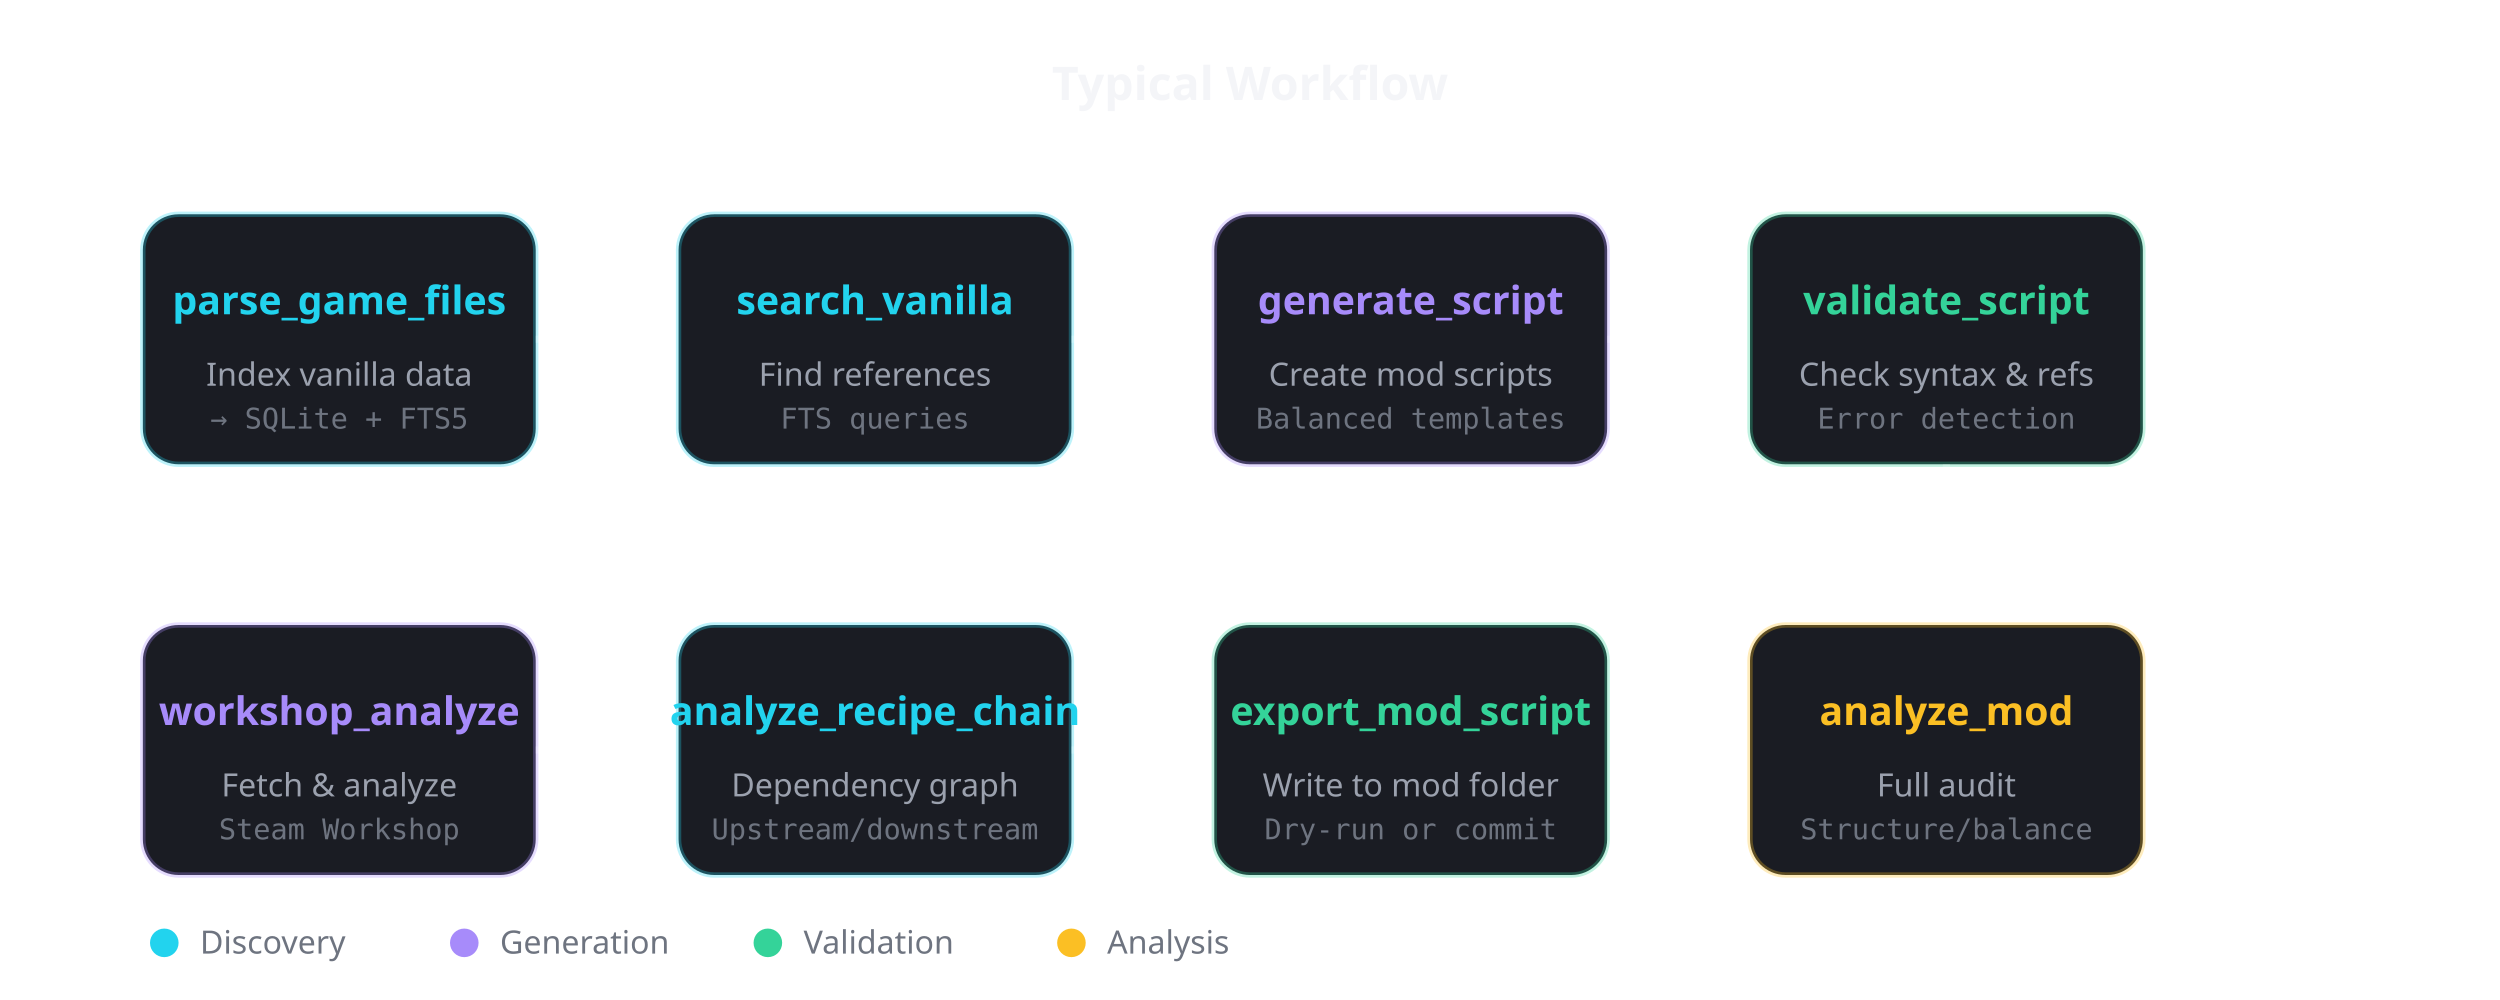
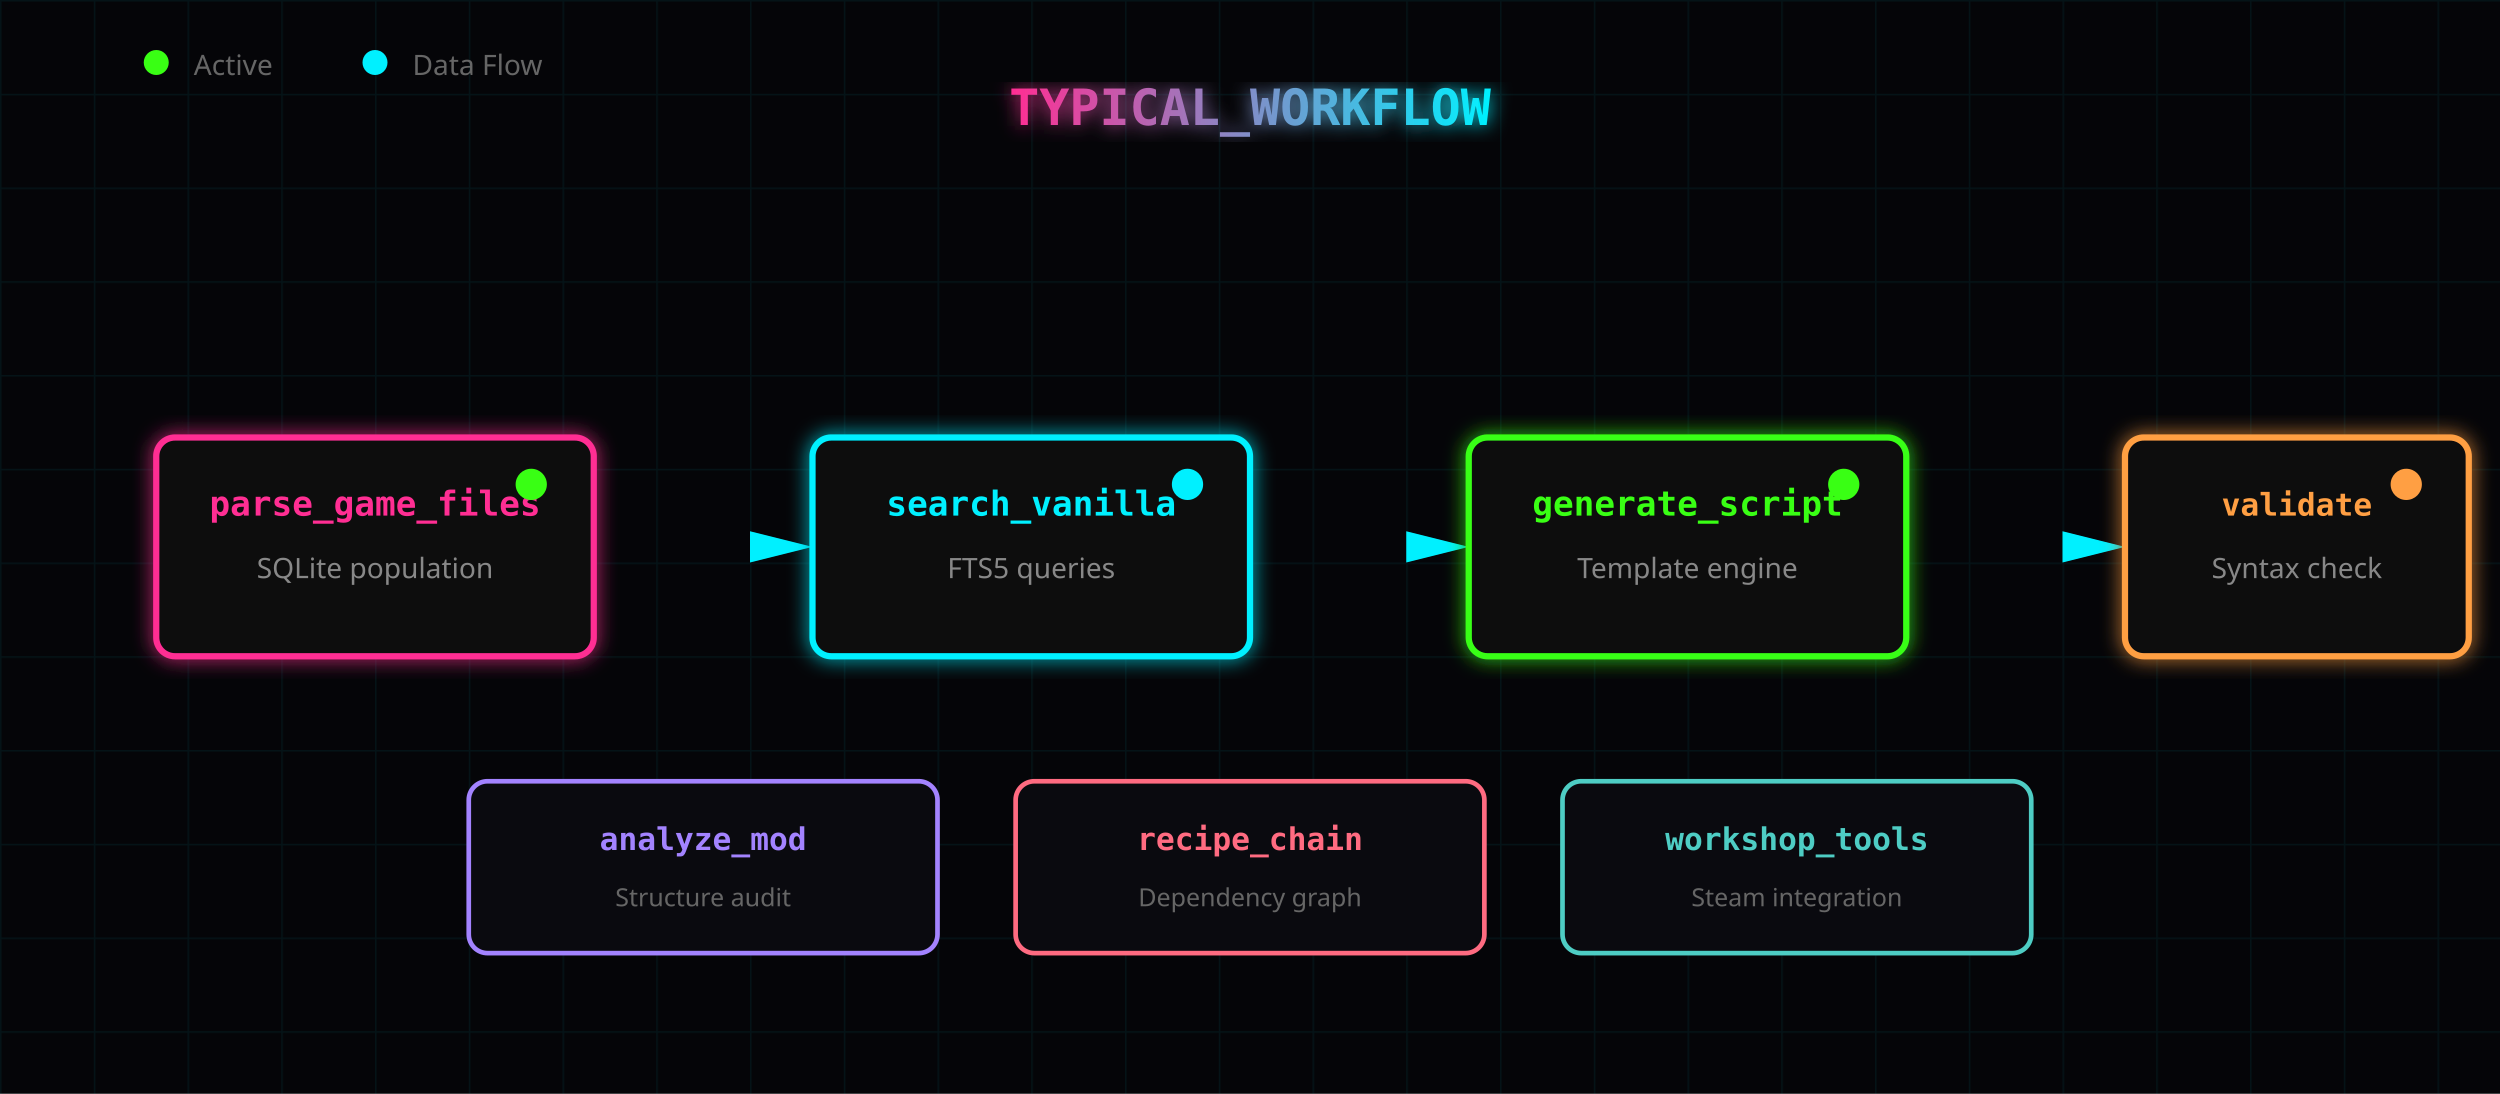
- <svg xmlns="http://www.w3.org/2000/svg" viewBox="0 0 700 280">
+ <svg xmlns="http://www.w3.org/2000/svg" viewBox="0 0 800 350">
  <defs>
-     <linearGradient id="flowCyan" x1="0%" y1="0%" x2="100%" y2="0%">
-       <stop offset="0%" style="stop-color:#22D3EE;stop-opacity:1" />
-       <stop offset="100%" style="stop-color:#06B6D4;stop-opacity:1" />
+     <linearGradient id="grad1" x1="0%" y1="0%" x2="100%" y2="0%">
+       <stop offset="0%" style="stop-color:#FF2E93;stop-opacity:1">
+         <animate attributeName="stop-color" values="#FF2E93;#00F0FF;#FF2E93" dur="3s" repeatCount="indefinite" />
+       </stop>
+       <stop offset="100%" style="stop-color:#00F0FF;stop-opacity:1">
+         <animate attributeName="stop-color" values="#00F0FF;#FF2E93;#00F0FF" dur="3s" repeatCount="indefinite" />
+       </stop>
    </linearGradient>
-     <linearGradient id="flowViolet" x1="0%" y1="0%" x2="100%" y2="0%">
-       <stop offset="0%" style="stop-color:#A78BFA;stop-opacity:1" />
-       <stop offset="100%" style="stop-color:#8B5CF6;stop-opacity:1" />
-     </linearGradient>
-     <linearGradient id="flowEmerald" x1="0%" y1="0%" x2="100%" y2="0%">
-       <stop offset="0%" style="stop-color:#34D399;stop-opacity:1" />
-       <stop offset="100%" style="stop-color:#10B981;stop-opacity:1" />
-     </linearGradient>
-     <filter id="nodeGlow" x="-50%" y="-50%" width="200%" height="200%">
-       <feGaussianBlur stdDeviation="2" result="coloredBlur" />
+     <filter id="glow">
+       <feGaussianBlur stdDeviation="3" result="coloredBlur" />
      <feMerge>
        <feMergeNode in="coloredBlur" />
        <feMergeNode in="SourceGraphic" />
      </feMerge>
    </filter>
+     <pattern id="grid" width="30" height="30" patternUnits="userSpaceOnUse">
+       <path d="M 30 0 L 0 0 0 30" fill="none" stroke="rgba(0,240,255,0.06)" stroke-width="1" />
+     </pattern>
  </defs>
-   <rect width="700" height="280" fill="none" />
-   <text x="350" y="28" text-anchor="middle" font-family="system-ui" font-size="13" font-weight="600" fill="#F4F5F8">Typical Workflow</text>
-   <g transform="translate(40, 60)">
-     <rect x="0" y="0" width="110" height="70" rx="10" fill="#1A1C23" stroke="rgba(34,211,238,0.3)" stroke-width="1.5" />
-     <text x="55" y="28" text-anchor="middle" font-family="system-ui" font-size="11" font-weight="600" fill="#22D3EE">parse_game_files</text>
-     <text x="55" y="48" text-anchor="middle" font-family="system-ui" font-size="9" fill="#9BA1AE">Index vanilla data</text>
-     <text x="55" y="60" text-anchor="middle" font-family="monospace" font-size="8" fill="#6E7480">→ SQLite + FTS5</text>
+   <rect width="800" height="350" fill="#050508" />
+   <rect width="800" height="350" fill="url(#grid)" />
+   <g transform="translate(50, 140)">
+     <rect x="0" y="0" width="140" height="70" rx="6" fill="#0A0A0F" stroke="#FF2E93" stroke-width="2" filter="url(#glow)" />
+     <text x="70" y="25" text-anchor="middle" font-family="monospace" font-size="11" font-weight="bold" fill="#FF2E93">parse_game_files</text>
+     <text x="70" y="45" text-anchor="middle" font-family="system-ui" font-size="9" fill="#888">SQLite population</text>
+     <circle cx="120" cy="15" r="5" fill="#39FF14">
+       <animate attributeName="opacity" values="1;0.3;1" dur="1s" repeatCount="indefinite" />
+     </circle>
  </g>
-   <line x1="150" y1="95" x2="180" y2="95" stroke="rgba(255,255,255,0.2)" stroke-width="2" />
-   <polygon points="180,90 190,95 180,100" fill="rgba(255,255,255,0.2)" />
-   <g transform="translate(190, 60)">
-     <rect x="0" y="0" width="110" height="70" rx="10" fill="#1A1C23" stroke="rgba(34,211,238,0.3)" stroke-width="1.5" />
-     <text x="55" y="28" text-anchor="middle" font-family="system-ui" font-size="11" font-weight="600" fill="#22D3EE">search_vanilla</text>
-     <text x="55" y="48" text-anchor="middle" font-family="system-ui" font-size="9" fill="#9BA1AE">Find references</text>
-     <text x="55" y="60" text-anchor="middle" font-family="monospace" font-size="8" fill="#6E7480">FTS queries</text>
+   <line x1="190" y1="175" x2="240" y2="175" stroke="url(#grad1)" stroke-width="2">
+     <animate attributeName="stroke-dasharray" values="0,10;5,5;10,0" dur="1s" repeatCount="indefinite" />
+   </line>
+   <polygon points="240,170 260,175 240,180" fill="#00F0FF" />
+   <g transform="translate(260, 140)">
+     <rect x="0" y="0" width="140" height="70" rx="6" fill="#0A0A0F" stroke="#00F0FF" stroke-width="2" filter="url(#glow)" />
+     <text x="70" y="25" text-anchor="middle" font-family="monospace" font-size="11" font-weight="bold" fill="#00F0FF">search_vanilla</text>
+     <text x="70" y="45" text-anchor="middle" font-family="system-ui" font-size="9" fill="#888">FTS5 queries</text>
+     <circle cx="120" cy="15" r="5" fill="#00F0FF">
+       <animate attributeName="opacity" values="1;0.3;1" dur="1s" begin="0.2s" repeatCount="indefinite" />
+     </circle>
  </g>
-   <line x1="300" y1="95" x2="330" y2="95" stroke="rgba(255,255,255,0.2)" stroke-width="2" />
-   <polygon points="330,90 340,95 330,100" fill="rgba(255,255,255,0.2)" />
-   <g transform="translate(340, 60)">
-     <rect x="0" y="0" width="110" height="70" rx="10" fill="#1A1C23" stroke="rgba(167,139,250,0.3)" stroke-width="1.5" />
-     <text x="55" y="28" text-anchor="middle" font-family="system-ui" font-size="11" font-weight="600" fill="#A78BFA">generate_script</text>
-     <text x="55" y="48" text-anchor="middle" font-family="system-ui" font-size="9" fill="#9BA1AE">Create mod scripts</text>
-     <text x="55" y="60" text-anchor="middle" font-family="monospace" font-size="8" fill="#6E7480">Balanced templates</text>
+   <line x1="400" y1="175" x2="450" y2="175" stroke="url(#grad1)" stroke-width="2">
+     <animate attributeName="stroke-dasharray" values="0,10;5,5;10,0" dur="1s" begin="0.3s" repeatCount="indefinite" />
+   </line>
+   <polygon points="450,170 470,175 450,180" fill="#00F0FF" />
+   <g transform="translate(470, 140)">
+     <rect x="0" y="0" width="140" height="70" rx="6" fill="#0A0A0F" stroke="#39FF14" stroke-width="2" filter="url(#glow)" />
+     <text x="70" y="25" text-anchor="middle" font-family="monospace" font-size="11" font-weight="bold" fill="#39FF14">generate_script</text>
+     <text x="70" y="45" text-anchor="middle" font-family="system-ui" font-size="9" fill="#888">Template engine</text>
+     <circle cx="120" cy="15" r="5" fill="#39FF14">
+       <animate attributeName="opacity" values="1;0.3;1" dur="1s" begin="0.4s" repeatCount="indefinite" />
+     </circle>
  </g>
-   <line x1="450" y1="95" x2="480" y2="95" stroke="rgba(255,255,255,0.2)" stroke-width="2" />
-   <polygon points="480,90 490,95 480,100" fill="rgba(255,255,255,0.2)" />
-   <g transform="translate(490, 60)">
-     <rect x="0" y="0" width="110" height="70" rx="10" fill="#1A1C23" stroke="rgba(52,211,153,0.3)" stroke-width="1.5" />
-     <text x="55" y="28" text-anchor="middle" font-family="system-ui" font-size="11" font-weight="600" fill="#34D399">validate_script</text>
-     <text x="55" y="48" text-anchor="middle" font-family="system-ui" font-size="9" fill="#9BA1AE">Check syntax &amp; refs</text>
-     <text x="55" y="60" text-anchor="middle" font-family="monospace" font-size="8" fill="#6E7480">Error detection</text>
+   <line x1="610" y1="175" x2="660" y2="175" stroke="url(#grad1)" stroke-width="2">
+     <animate attributeName="stroke-dasharray" values="0,10;5,5;10,0" dur="1s" begin="0.5s" repeatCount="indefinite" />
+   </line>
+   <polygon points="660,170 680,175 660,180" fill="#00F0FF" />
+   <g transform="translate(680, 140)">
+     <rect x="0" y="0" width="110" height="70" rx="6" fill="#0A0A0F" stroke="#FF9F43" stroke-width="2" filter="url(#glow)" />
+     <text x="55" y="25" text-anchor="middle" font-family="monospace" font-size="10" font-weight="bold" fill="#FF9F43">validate</text>
+     <text x="55" y="45" text-anchor="middle" font-family="system-ui" font-size="9" fill="#888">Syntax check</text>
+     <circle cx="90" cy="15" r="5" fill="#FF9F43">
+       <animate attributeName="opacity" values="1;0.3;1" dur="1s" begin="0.6s" repeatCount="indefinite" />
+     </circle>
  </g>
-   <line x1="545" y1="130" x2="545" y2="165" stroke="rgba(255,255,255,0.2)" stroke-width="2" />
-   <polygon points="540,165 545,175 550,165" fill="rgba(255,255,255,0.2)" />
-   <g transform="translate(490, 175)">
-     <rect x="0" y="0" width="110" height="70" rx="10" fill="#1A1C23" stroke="rgba(251,191,36,0.3)" stroke-width="1.5" />
-     <text x="55" y="28" text-anchor="middle" font-family="system-ui" font-size="11" font-weight="600" fill="#FBBF24">analyze_mod</text>
-     <text x="55" y="48" text-anchor="middle" font-family="system-ui" font-size="9" fill="#9BA1AE">Full audit</text>
-     <text x="55" y="60" text-anchor="middle" font-family="monospace" font-size="8" fill="#6E7480">Structure/balance</text>
+   <g transform="translate(150, 250)">
+     <rect x="0" y="0" width="150" height="55" rx="6" fill="#0A0A0F" stroke="#A383FF" stroke-width="1.5" />
+     <text x="75" y="22" text-anchor="middle" font-family="monospace" font-size="10" font-weight="bold" fill="#A383FF">analyze_mod</text>
+     <text x="75" y="40" text-anchor="middle" font-family="system-ui" font-size="8" fill="#666">Structure audit</text>
  </g>
-   <g transform="translate(40, 175)">
-     <rect x="0" y="0" width="110" height="70" rx="10" fill="#1A1C23" stroke="rgba(167,139,250,0.3)" stroke-width="1.5" />
-     <text x="55" y="28" text-anchor="middle" font-family="system-ui" font-size="11" font-weight="600" fill="#A78BFA">workshop_analyze</text>
-     <text x="55" y="48" text-anchor="middle" font-family="system-ui" font-size="9" fill="#9BA1AE">Fetch &amp; analyze</text>
-     <text x="55" y="60" text-anchor="middle" font-family="monospace" font-size="8" fill="#6E7480">Steam Workshop</text>
+   <g transform="translate(325, 250)">
+     <rect x="0" y="0" width="150" height="55" rx="6" fill="#0A0A0F" stroke="#FF6B81" stroke-width="1.5" />
+     <text x="75" y="22" text-anchor="middle" font-family="monospace" font-size="10" font-weight="bold" fill="#FF6B81">recipe_chain</text>
+     <text x="75" y="40" text-anchor="middle" font-family="system-ui" font-size="8" fill="#666">Dependency graph</text>
  </g>
-   <line x1="150" y1="210" x2="180" y2="210" stroke="rgba(255,255,255,0.2)" stroke-width="2" />
-   <polygon points="180,205 190,210 180,215" fill="rgba(255,255,255,0.2)" />
-   <g transform="translate(190, 175)">
-     <rect x="0" y="0" width="110" height="70" rx="10" fill="#1A1C23" stroke="rgba(34,211,238,0.3)" stroke-width="1.5" />
-     <text x="55" y="28" text-anchor="middle" font-family="system-ui" font-size="11" font-weight="600" fill="#22D3EE">analyze_recipe_chain</text>
-     <text x="55" y="48" text-anchor="middle" font-family="system-ui" font-size="9" fill="#9BA1AE">Dependency graph</text>
-     <text x="55" y="60" text-anchor="middle" font-family="monospace" font-size="8" fill="#6E7480">Upstream/downstream</text>
+   <g transform="translate(500, 250)">
+     <rect x="0" y="0" width="150" height="55" rx="6" fill="#0A0A0F" stroke="#4ECDC4" stroke-width="1.5" />
+     <text x="75" y="22" text-anchor="middle" font-family="monospace" font-size="10" font-weight="bold" fill="#4ECDC4">workshop_tools</text>
+     <text x="75" y="40" text-anchor="middle" font-family="system-ui" font-size="8" fill="#666">Steam integration</text>
  </g>
-   <line x1="300" y1="210" x2="330" y2="210" stroke="rgba(255,255,255,0.2)" stroke-width="2" />
-   <polygon points="330,205 340,210 330,215" fill="rgba(255,255,255,0.2)" />
-   <g transform="translate(340, 175)">
-     <rect x="0" y="0" width="110" height="70" rx="10" fill="#1A1C23" stroke="rgba(52,211,153,0.3)" stroke-width="1.5" />
-     <text x="55" y="28" text-anchor="middle" font-family="system-ui" font-size="11" font-weight="600" fill="#34D399">export_mod_script</text>
-     <text x="55" y="48" text-anchor="middle" font-family="system-ui" font-size="9" fill="#9BA1AE">Write to mod folder</text>
-     <text x="55" y="60" text-anchor="middle" font-family="monospace" font-size="8" fill="#6E7480">Dry-run or commit</text>
-   </g>
-   <g transform="translate(40, 260)">
-     <circle cx="6" cy="4" r="4" fill="#22D3EE" />
-     <text x="16" y="7" font-family="system-ui" font-size="9" fill="#6E7480">Discovery</text>
-     <circle cx="90" cy="4" r="4" fill="#A78BFA" />
-     <text x="100" y="7" font-family="system-ui" font-size="9" fill="#6E7480">Generation</text>
-     <circle cx="175" cy="4" r="4" fill="#34D399" />
-     <text x="185" y="7" font-family="system-ui" font-size="9" fill="#6E7480">Validation</text>
-     <circle cx="260" cy="4" r="4" fill="#FBBF24" />
-     <text x="270" y="7" font-family="system-ui" font-size="9" fill="#6E7480">Analysis</text>
+   <text x="400" y="40" text-anchor="middle" font-family="monospace" font-size="16" font-weight="bold" fill="url(#grad1)" filter="url(#glow)">TYPICAL_WORKFLOW</text>
+   <g transform="translate(50, 20)">
+     <circle cx="0" cy="0" r="4" fill="#39FF14" />
+     <text x="12" y="4" font-family="system-ui" font-size="9" fill="#666">Active</text>
+     <circle cx="70" cy="0" r="4" fill="#00F0FF" />
+     <text x="82" y="4" font-family="system-ui" font-size="9" fill="#666">Data Flow</text>
  </g>
</svg>
